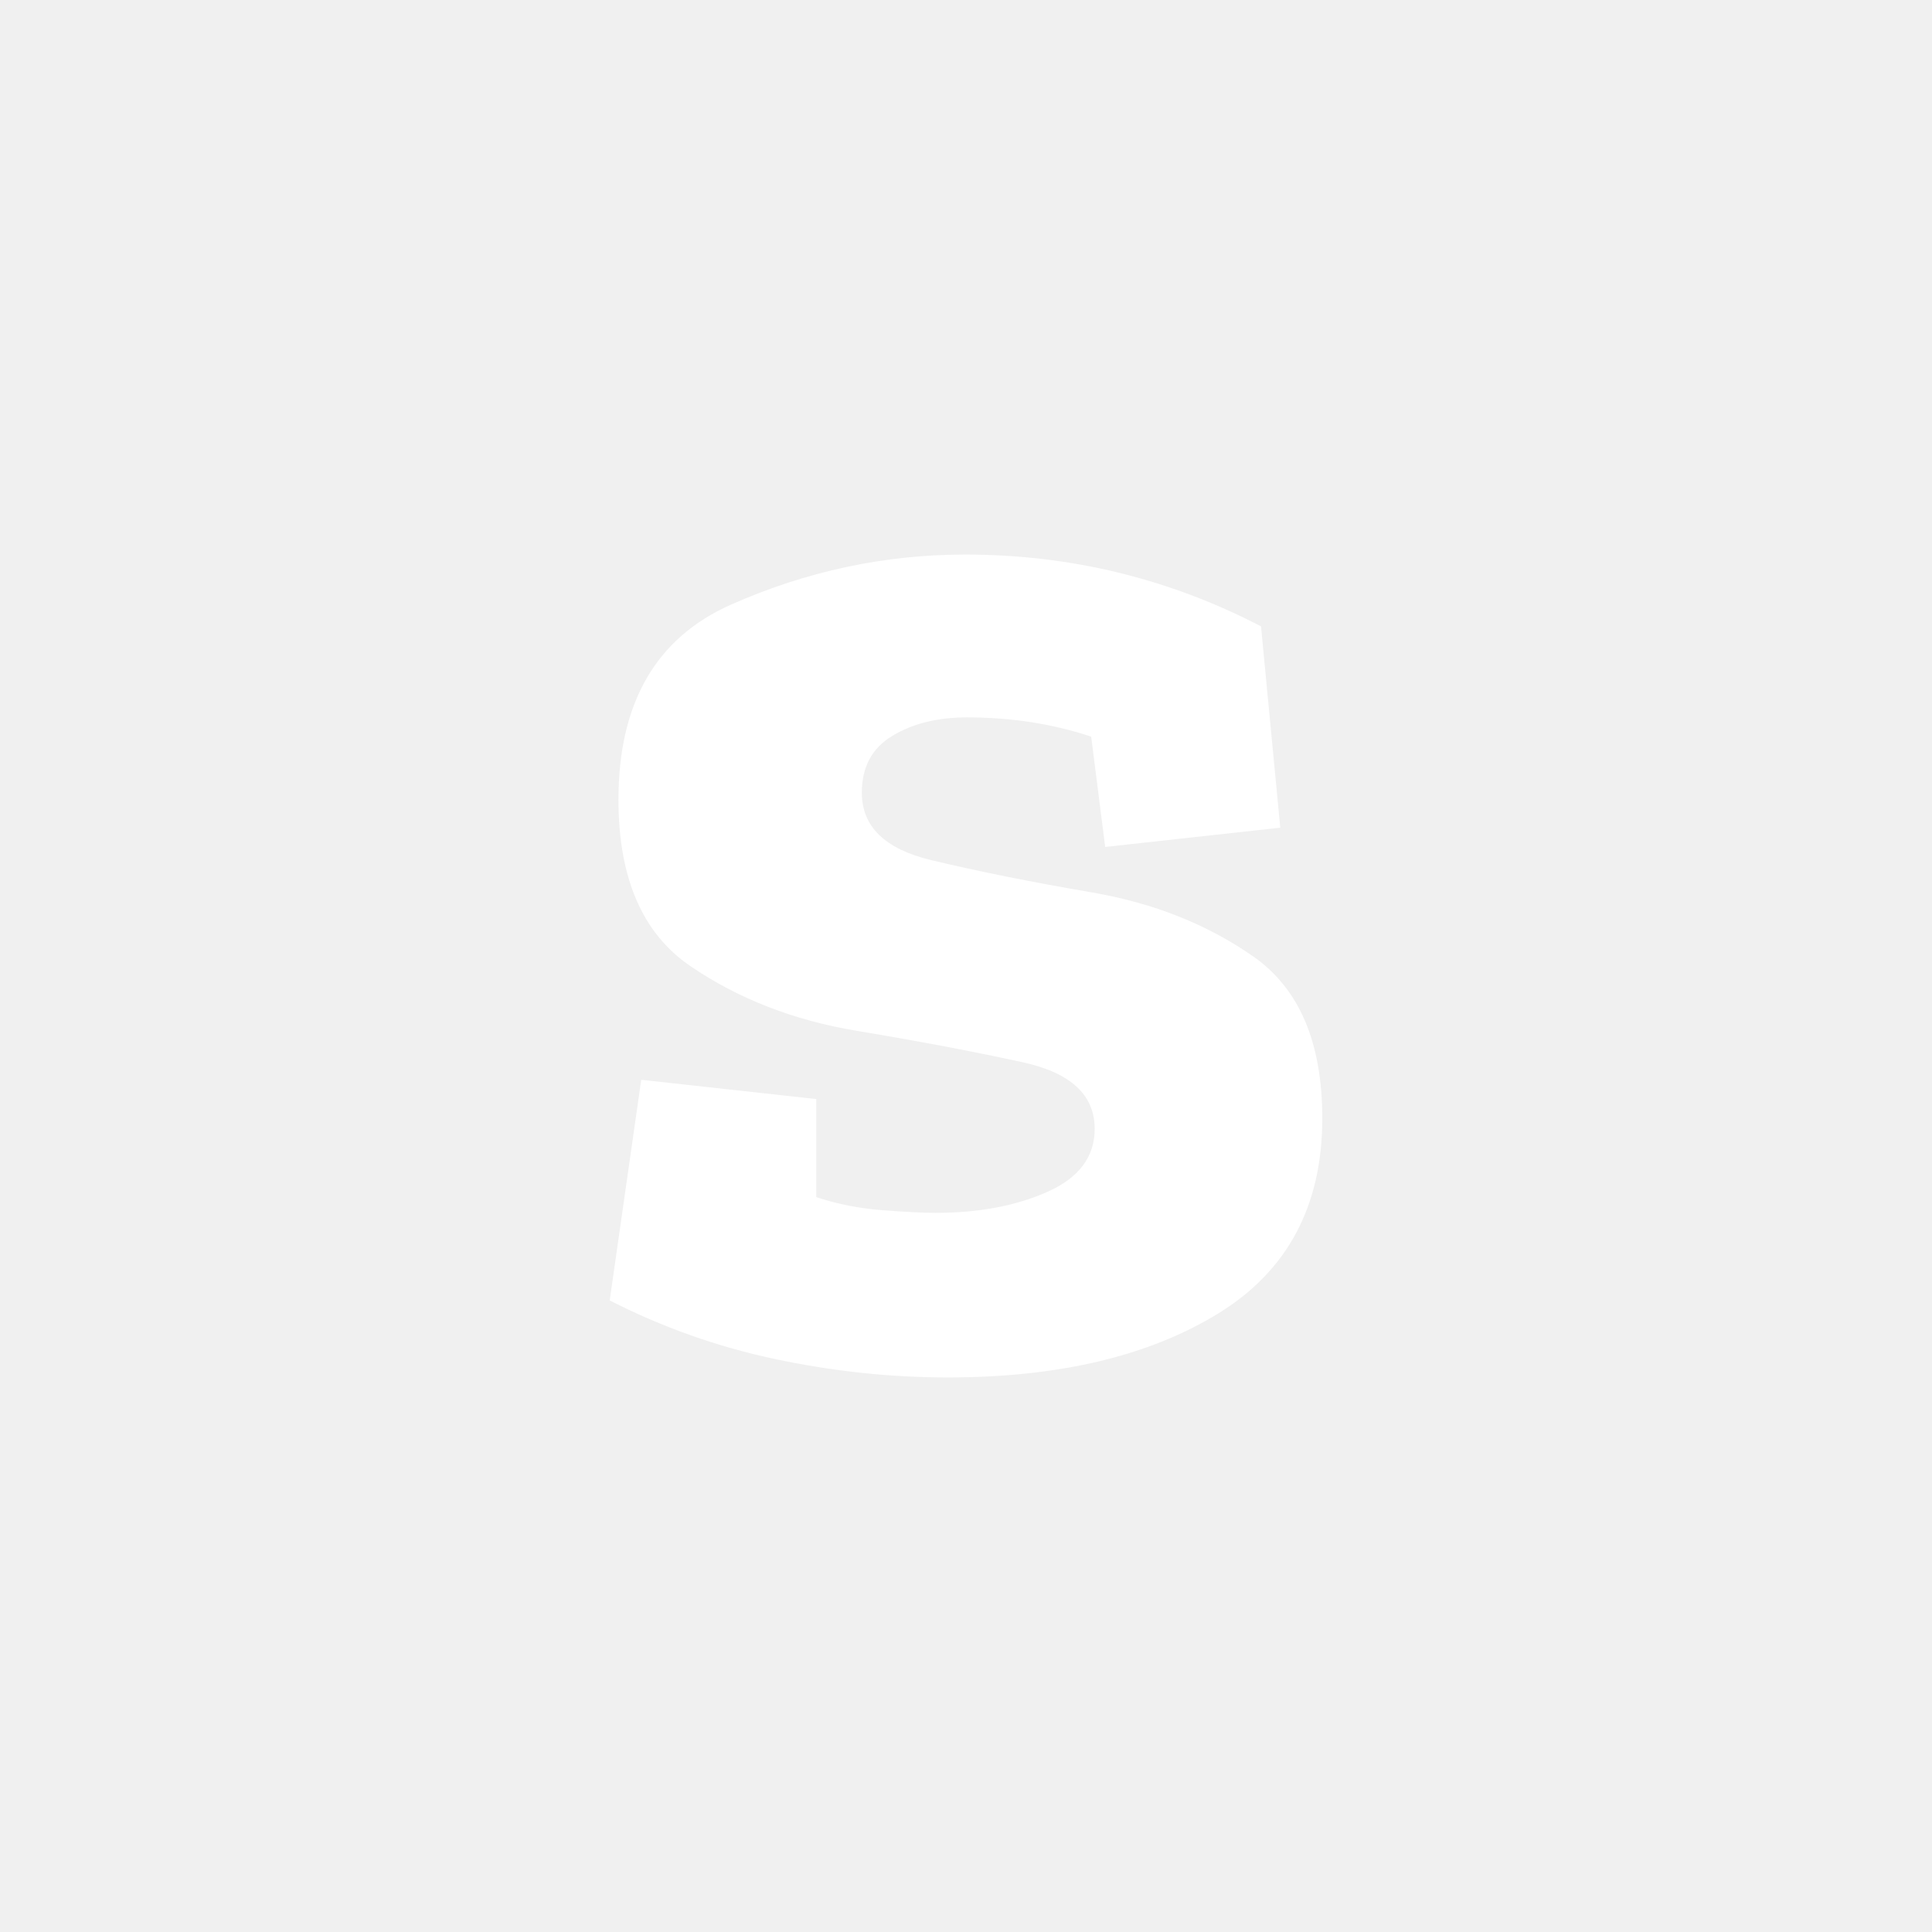
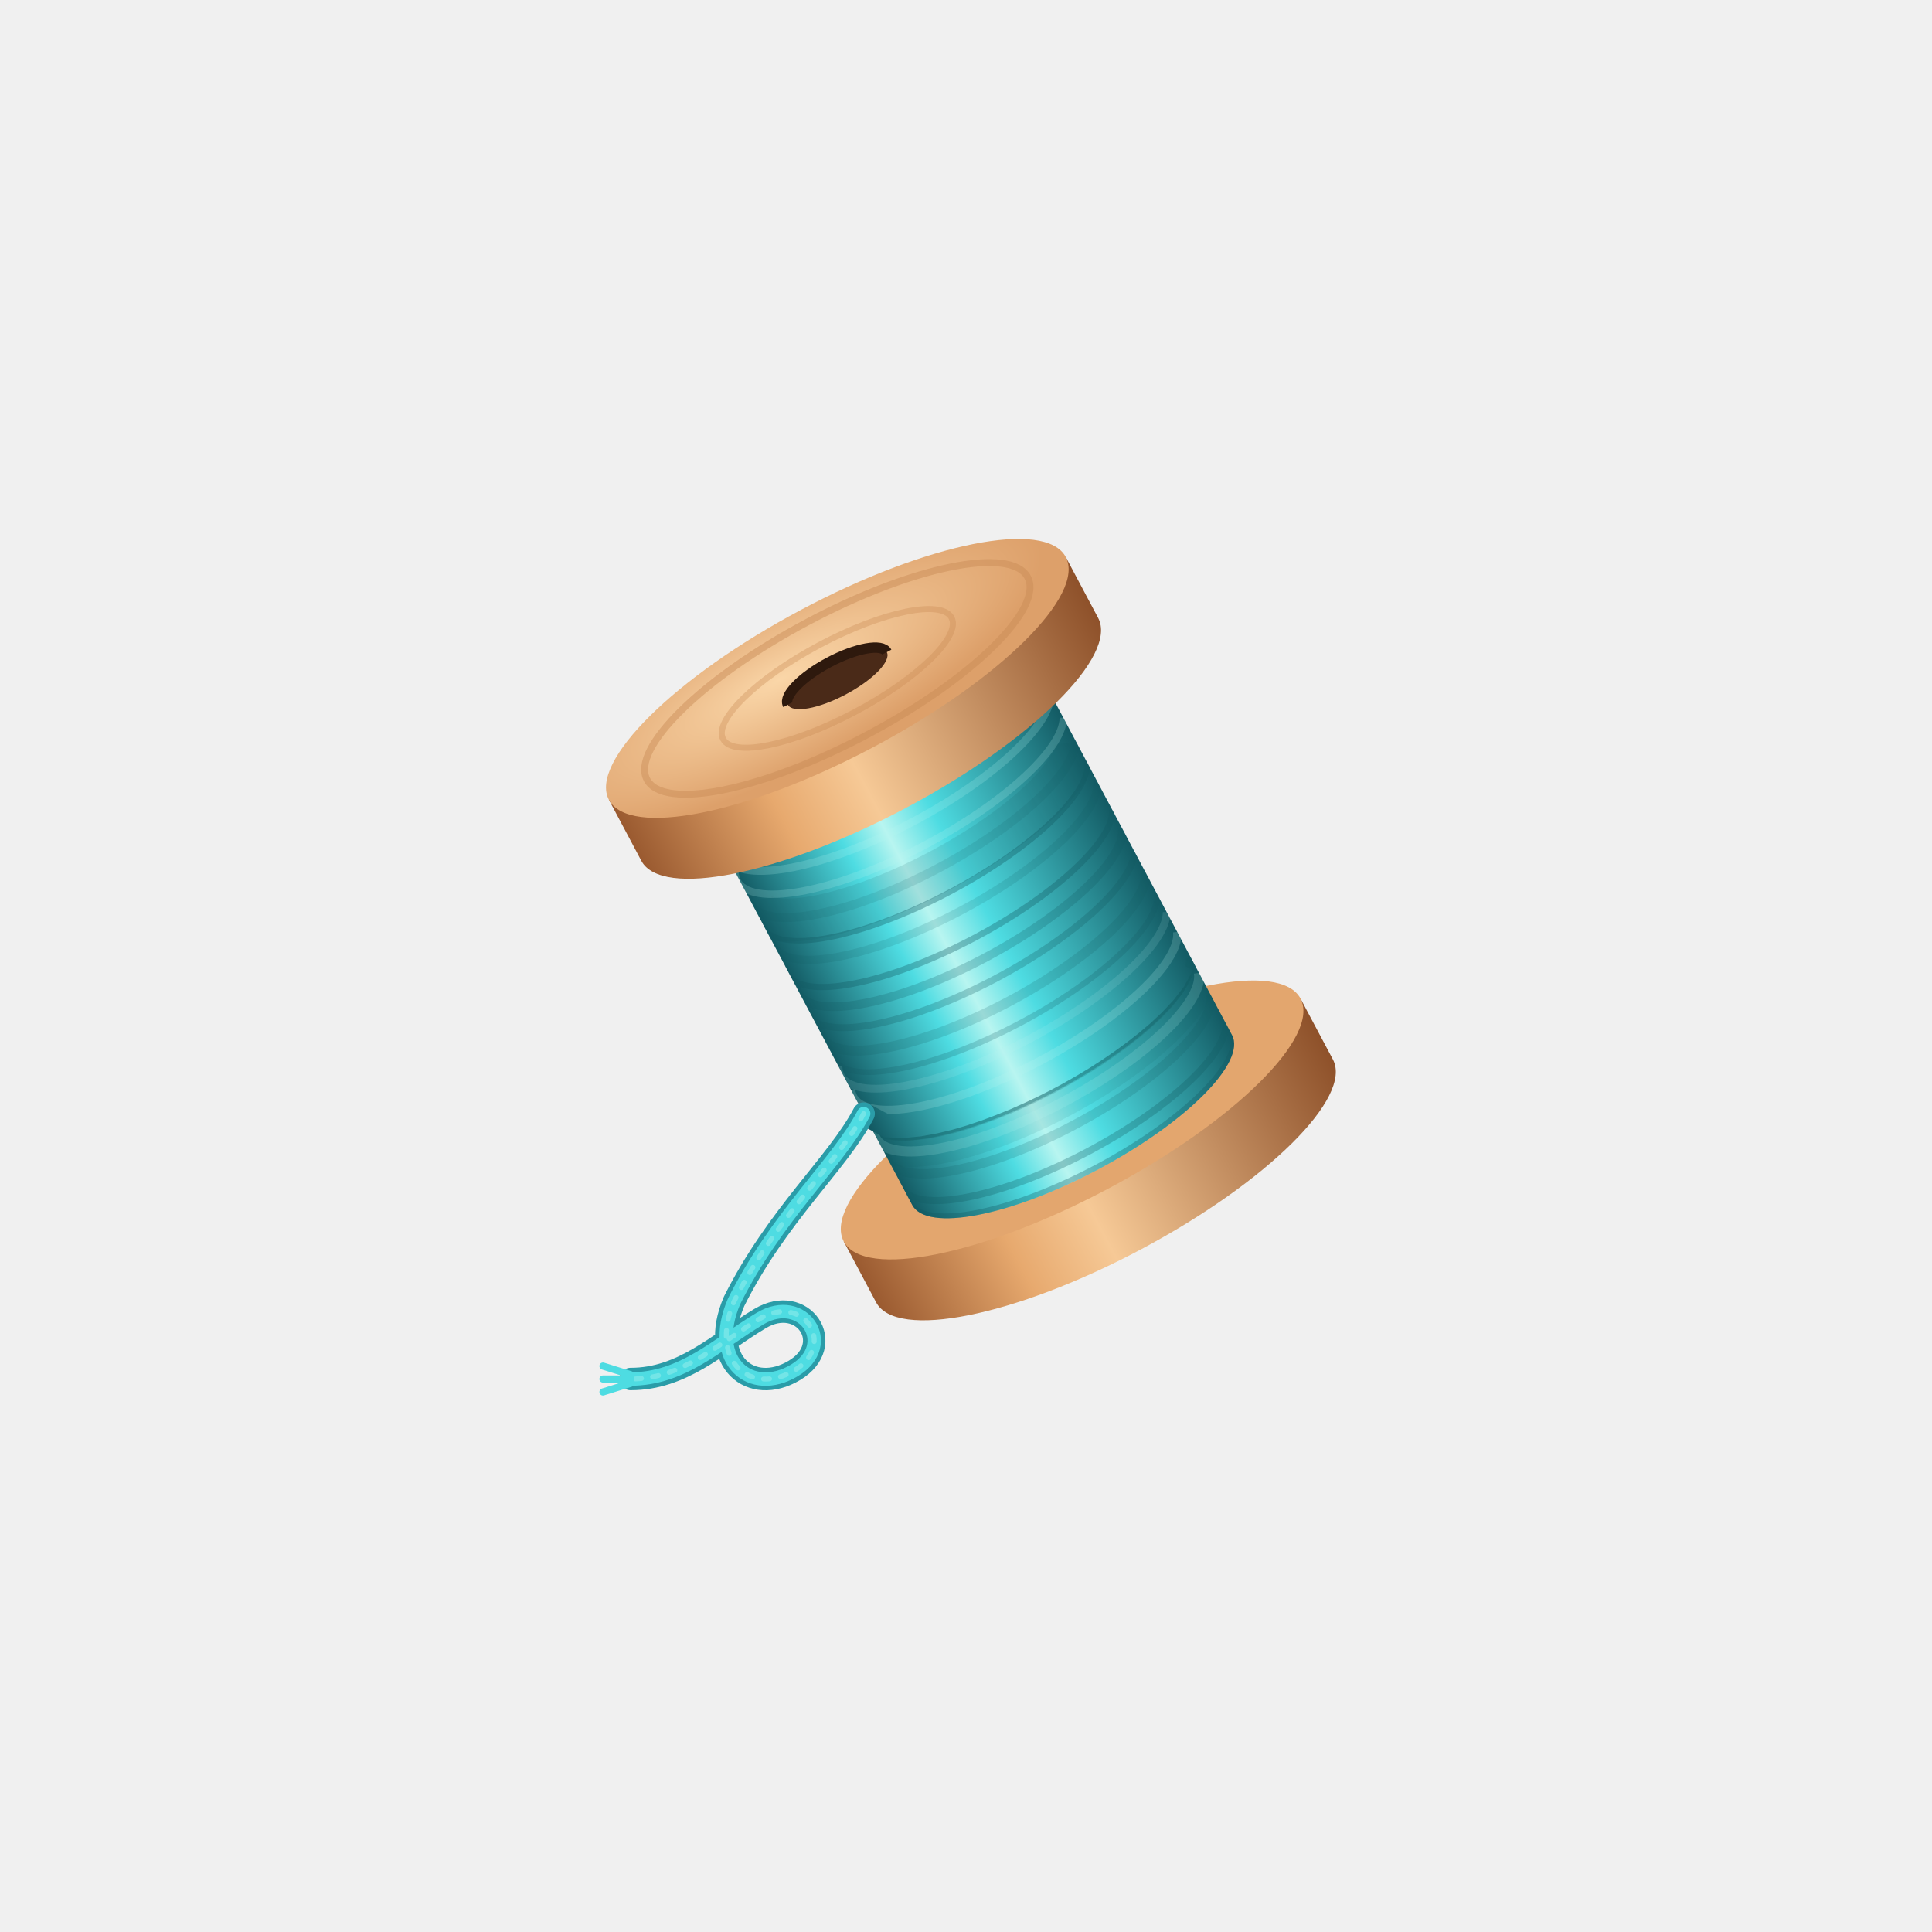
<svg xmlns="http://www.w3.org/2000/svg" width="432" height="432" viewBox="0 0 432 432" fill="none">
-   <g transform="translate(125.3702 304.0851) scale(0.3914894 -0.3914894)">
-     <path d="M435.0 138.0Q435.0 63.0 375.5 26.5Q316.0 -10.0 221.0 -10.0Q172.0 -10.0 122.5 0.5Q73.0 11.0 28.0 34.0L46.0 160.0L146.0 149.0V93.0Q164.0 87.0 184.0 85.5Q204.0 84.0 214.0 84.0Q251.0 84.0 278.0 96.0Q305.0 108.0 305.0 132.0Q305.0 161.0 264.0 170.0Q223.0 179.0 169.0 188.0Q115.0 197.0 74.0 225.0Q33.0 253.0 33.0 320.0Q33.0 403.0 97.5 431.5Q162.0 460.0 231.0 460.0Q321.0 460.0 400.0 419.0L411.0 304.0L311.0 293.0L303.0 356.0Q270.0 367.0 232.0 367.0Q207.0 367.0 189.5 356.5Q172.0 346.0 172.0 324.0Q172.0 295.0 211.5 285.5Q251.0 276.0 303.5 267.0Q356.0 258.0 395.5 230.5Q435.0 203.0 435.0 138.0Z" fill="#FFFFFF" />
+   <g transform="translate(216 216) scale(1.928) translate(-64 -64)">
+     <g>
+       <defs>
+         <linearGradient id="l0-wood" x1="-30" x2="30" gradientUnits="userSpaceOnUse">
+           <stop stop-color="#9A5A30" />
+           <stop offset=".28" stop-color="#E7A96E" />
+           <stop offset=".45" stop-color="#F6C996" />
+           <stop offset="1" stop-color="#8E512A" />
+         </linearGradient>
+         <radialGradient id="l0-face" cx="-6" cy="-35" r="34" gradientTransform="matrix(1 0 0 .3 0 -24.5)" gradientUnits="userSpaceOnUse">
+           <stop stop-color="#FAD6A8" />
+           <stop offset="1" stop-color="#DDA06A" />
+         </radialGradient>
+       </defs>
+       <g transform="translate(4.1 2.9) translate(60 56) rotate(-28)">
+         <path d="M-30 26V34A30 9 0 0 0 30 34V26Z" fill="url(#l0-wood)" />
+         <ellipse cx="0" cy="26" rx="30" ry="9" fill="#E3A66E" />
+       </g>
+     </g>
+     <g>
+       <defs>
+         <linearGradient id="l1-thread" x1="-21" x2="21" gradientUnits="userSpaceOnUse">
+           <stop stop-color="#135A63" />
+           <stop offset=".3" stop-color="#4EDCE2" />
+           <stop offset=".42" stop-color="#B8F5F0" />
+           <stop offset=".56" stop-color="#4EDCE2" />
+           <stop offset="1" stop-color="#135A63" />
+         </linearGradient>
+         <clipPath id="l1-body">
+           <path d="M-21 -32V26A21 6.48 0 0 0 21 26V-32Z" />
+         </clipPath>
+       </defs>
+       <g transform="translate(4.1 2.9) translate(60 56) rotate(-28)">
+         <path d="M-21 -32V26A21 6.48 0 0 0 21 26V-32Z" fill="url(#l1-thread)" />
+         <g clip-path="url(#l1-body)">
+           <path d="M-21 -14A21 6.48 0 0 0 21 -12.5" stroke="#135A63" stroke-opacity="0.13" stroke-width="5" />
+           <path d="M-21 16A21 6.48 0 0 0 21 17.8" stroke="#135A63" stroke-opacity="0.1" stroke-width="4" />
+           <path d="M-21 -26A21 6.48 0 0 0 21 -23.71" stroke="#135A63" stroke-opacity="0.27" stroke-width="1.15" />
+           <path d="M-21 -24.21A21 6.48 0 0 0 21 -22.64" stroke="#B8F5F0" stroke-opacity="0.11" stroke-width="0.59" />
+           <path d="M-21 -20.64A21 6.48 0 0 0 21 -18.85" stroke="#B8F5F0" stroke-opacity="0.2" stroke-width="0.91" />
+           <path d="M-21 -17.79A21 6.48 0 0 0 21 -15.67" stroke="#B8F5F0" stroke-opacity="0.19" stroke-width="0.86" />
+           <path d="M-21 -14.47A21 6.48 0 0 0 21 -12.74" stroke="#135A63" stroke-opacity="0.14" stroke-width="1.04" />
+           <path d="M-21 -11.18A21 6.48 0 0 0 21 -9.85" stroke="#135A63" stroke-opacity="0.36" stroke-width="0.63" />
+           <path d="M-21 -8.62A21 6.48 0 0 0 21 -7.38" stroke="#135A63" stroke-opacity="0.15" stroke-width="0.95" />
+           <path d="M-21 -5.45A21 6.48 0 0 0 21 -3.56" stroke="#135A63" stroke-opacity="0.34" stroke-width="0.72" />
+           <path d="M-21 -2.63A21 6.48 0 0 0 21 -1.12" stroke="#135A63" stroke-opacity="0.24" stroke-width="1.01" />
+           <path d="M-21 -0.34A21 6.48 0 0 0 21 1.9" stroke="#135A63" stroke-opacity="0.27" stroke-width="0.8" />
+           <path d="M-21 3.25A21 6.48 0 0 0 21 4.58" stroke="#135A63" stroke-opacity="0.18" stroke-width="1.15" />
+           <path d="M-21 6.07A21 6.48 0 0 0 21 7.4" stroke="#135A63" stroke-opacity="0.22" stroke-width="0.67" />
+           <path d="M-21 7.77A21 6.48 0 0 0 21 9.86" stroke="#B8F5F0" stroke-opacity="0.13" stroke-width="0.9" />
+           <path d="M-21 10.88A21 6.48 0 0 0 21 12.47" stroke="#B8F5F0" stroke-opacity="0.19" stroke-width="0.96" />
+           <path d="M-21 14.16A21 6.48 0 0 0 21 15.88" stroke="#135A63" stroke-opacity="0.31" stroke-width="1.17" />
+           <path d="M-21 16.47A21 6.48 0 0 0 21 17.84" stroke="#B8F5F0" stroke-opacity="0.16" stroke-width="1.17" />
+           <path d="M-21 19.53A21 6.48 0 0 0 21 20.7" stroke="#135A63" stroke-opacity="0.19" stroke-width="1.09" />
+           <path d="M-21 22.68A21 6.48 0 0 0 21 24.44" stroke="#135A63" stroke-opacity="0.3" stroke-width="0.82" />
+           <path d="M-21 25A21 6.48 0 0 0 21 26.37" stroke="#135A63" stroke-opacity="0.33" stroke-width="0.68" />
+           <path d="M-21 27.99A21 6.48 0 0 0 21 29.67" stroke="#B8F5F0" stroke-opacity="0.16" stroke-width="0.89" />
+         </g>
+         <path d="M19.8 17.59L18.1 18.72L16.4 19.48L14.7 20.06L13 20.52L11.3 20.89L9.6 21.19L7.9 21.43L6.2 21.62L4.5 21.76L2.8 21.85L1.1 21.9L-0.6 21.91L-2.3 21.87L-4 21.79L-5.7 21.67L-7.4 21.49L-9.1 21.27L-10.8 20.99L-12.5 20.64L-14.2 20.2L-15.9 19.66L-17.6 18.96L-19.3 17.98L-21 15.43" stroke="#135A63" stroke-opacity=".2" stroke-width=".7" />
+         <path d="M19.8 16.16L18.1 17.29L16.4 18.05L14.7 18.63L13 19.09L11.3 19.46L9.6 19.76L7.9 20L6.2 20.19L4.5 20.33L2.8 20.42L1.1 20.47L-0.6 20.48L-2.3 20.44L-4 20.36L-5.7 20.24L-7.4 20.06L-9.1 19.84L-10.8 19.56L-12.5 19.21L-14.2 18.77L-15.9 18.23L-17.6 17.53L-19.3 16.55L-21 14" stroke="url(#l1-thread)" stroke-width="2.6" />
+       </g>
+     </g>
+     <g>
+       <g transform="translate(4.1 2.9)">
+         <path d="M48.03 78.22C45 84 38 90 33 100C30 107 35 111 40 108C45 105 41 99 36 102C31 105 27 109 21 109" stroke="#2A9CA8" stroke-width="2.6" stroke-linecap="round" />
+         <path d="M48.03 78.22C45 84 38 90 33 100C30 107 35 111 40 108C45 105 41 99 36 102C31 105 27 109 21 109" stroke="#4EDCE2" stroke-width="1.56" stroke-linecap="round" />
+         <path d="M48.03 78.22C45 84 38 90 33 100C30 107 35 111 40 108C45 105 41 99 36 102C31 105 27 109 21 109" stroke="#B8F5F0" stroke-opacity=".35" stroke-width="0.57" stroke-dasharray="0.7 1.3" stroke-linecap="round" />
+         <path d="M21 108.5L17.8 107.5" stroke="#4EDCE2" stroke-width="0.83" stroke-linecap="round" />
+         <path d="M21 109L17.8 109" stroke="#4EDCE2" stroke-width="0.83" stroke-linecap="round" />
+         <path d="M21 109.5L17.8 110.5" stroke="#4EDCE2" stroke-width="0.83" stroke-linecap="round" />
+       </g>
+     </g>
+     <g>
+       <defs>
+         <linearGradient id="l3-wood" x1="-30" x2="30" gradientUnits="userSpaceOnUse">
+           <stop stop-color="#9A5A30" />
+           <stop offset=".28" stop-color="#E7A96E" />
+           <stop offset=".45" stop-color="#F6C996" />
+           <stop offset="1" stop-color="#8E512A" />
+         </linearGradient>
+         <radialGradient id="l3-face" cx="-6" cy="-35" r="34" gradientTransform="matrix(1 0 0 .3 0 -24.5)" gradientUnits="userSpaceOnUse">
+           <stop stop-color="#FAD6A8" />
+           <stop offset="1" stop-color="#DDA06A" />
+         </radialGradient>
+       </defs>
+       <g transform="translate(4.1 2.9) translate(60 56) rotate(-28)">
+         <path d="M-30 -32V-24A30 9 0 0 0 30 -24V-32Z" fill="url(#l3-wood)" />
+         <ellipse cx="0" cy="-32" rx="30" ry="9" fill="url(#l3-face)" />
+         <ellipse cx="0" cy="-32" rx="25" ry="7.4" stroke="#C98A55" stroke-opacity=".45" stroke-width=".8" />
+         <ellipse cx="0" cy="-32" rx="15" ry="4.4" stroke="#C98A55" stroke-opacity=".35" stroke-width=".7" />
+         <ellipse cx="0" cy="-32" rx="6.5" ry="2.1" fill="#4A2A18" />
+         <path d="M-6.5 -32A6.5 2.1 0 0 1 6.5 -32" stroke="#2E190D" stroke-width="1.2" />
+       </g>
+     </g>
  </g>
</svg>
